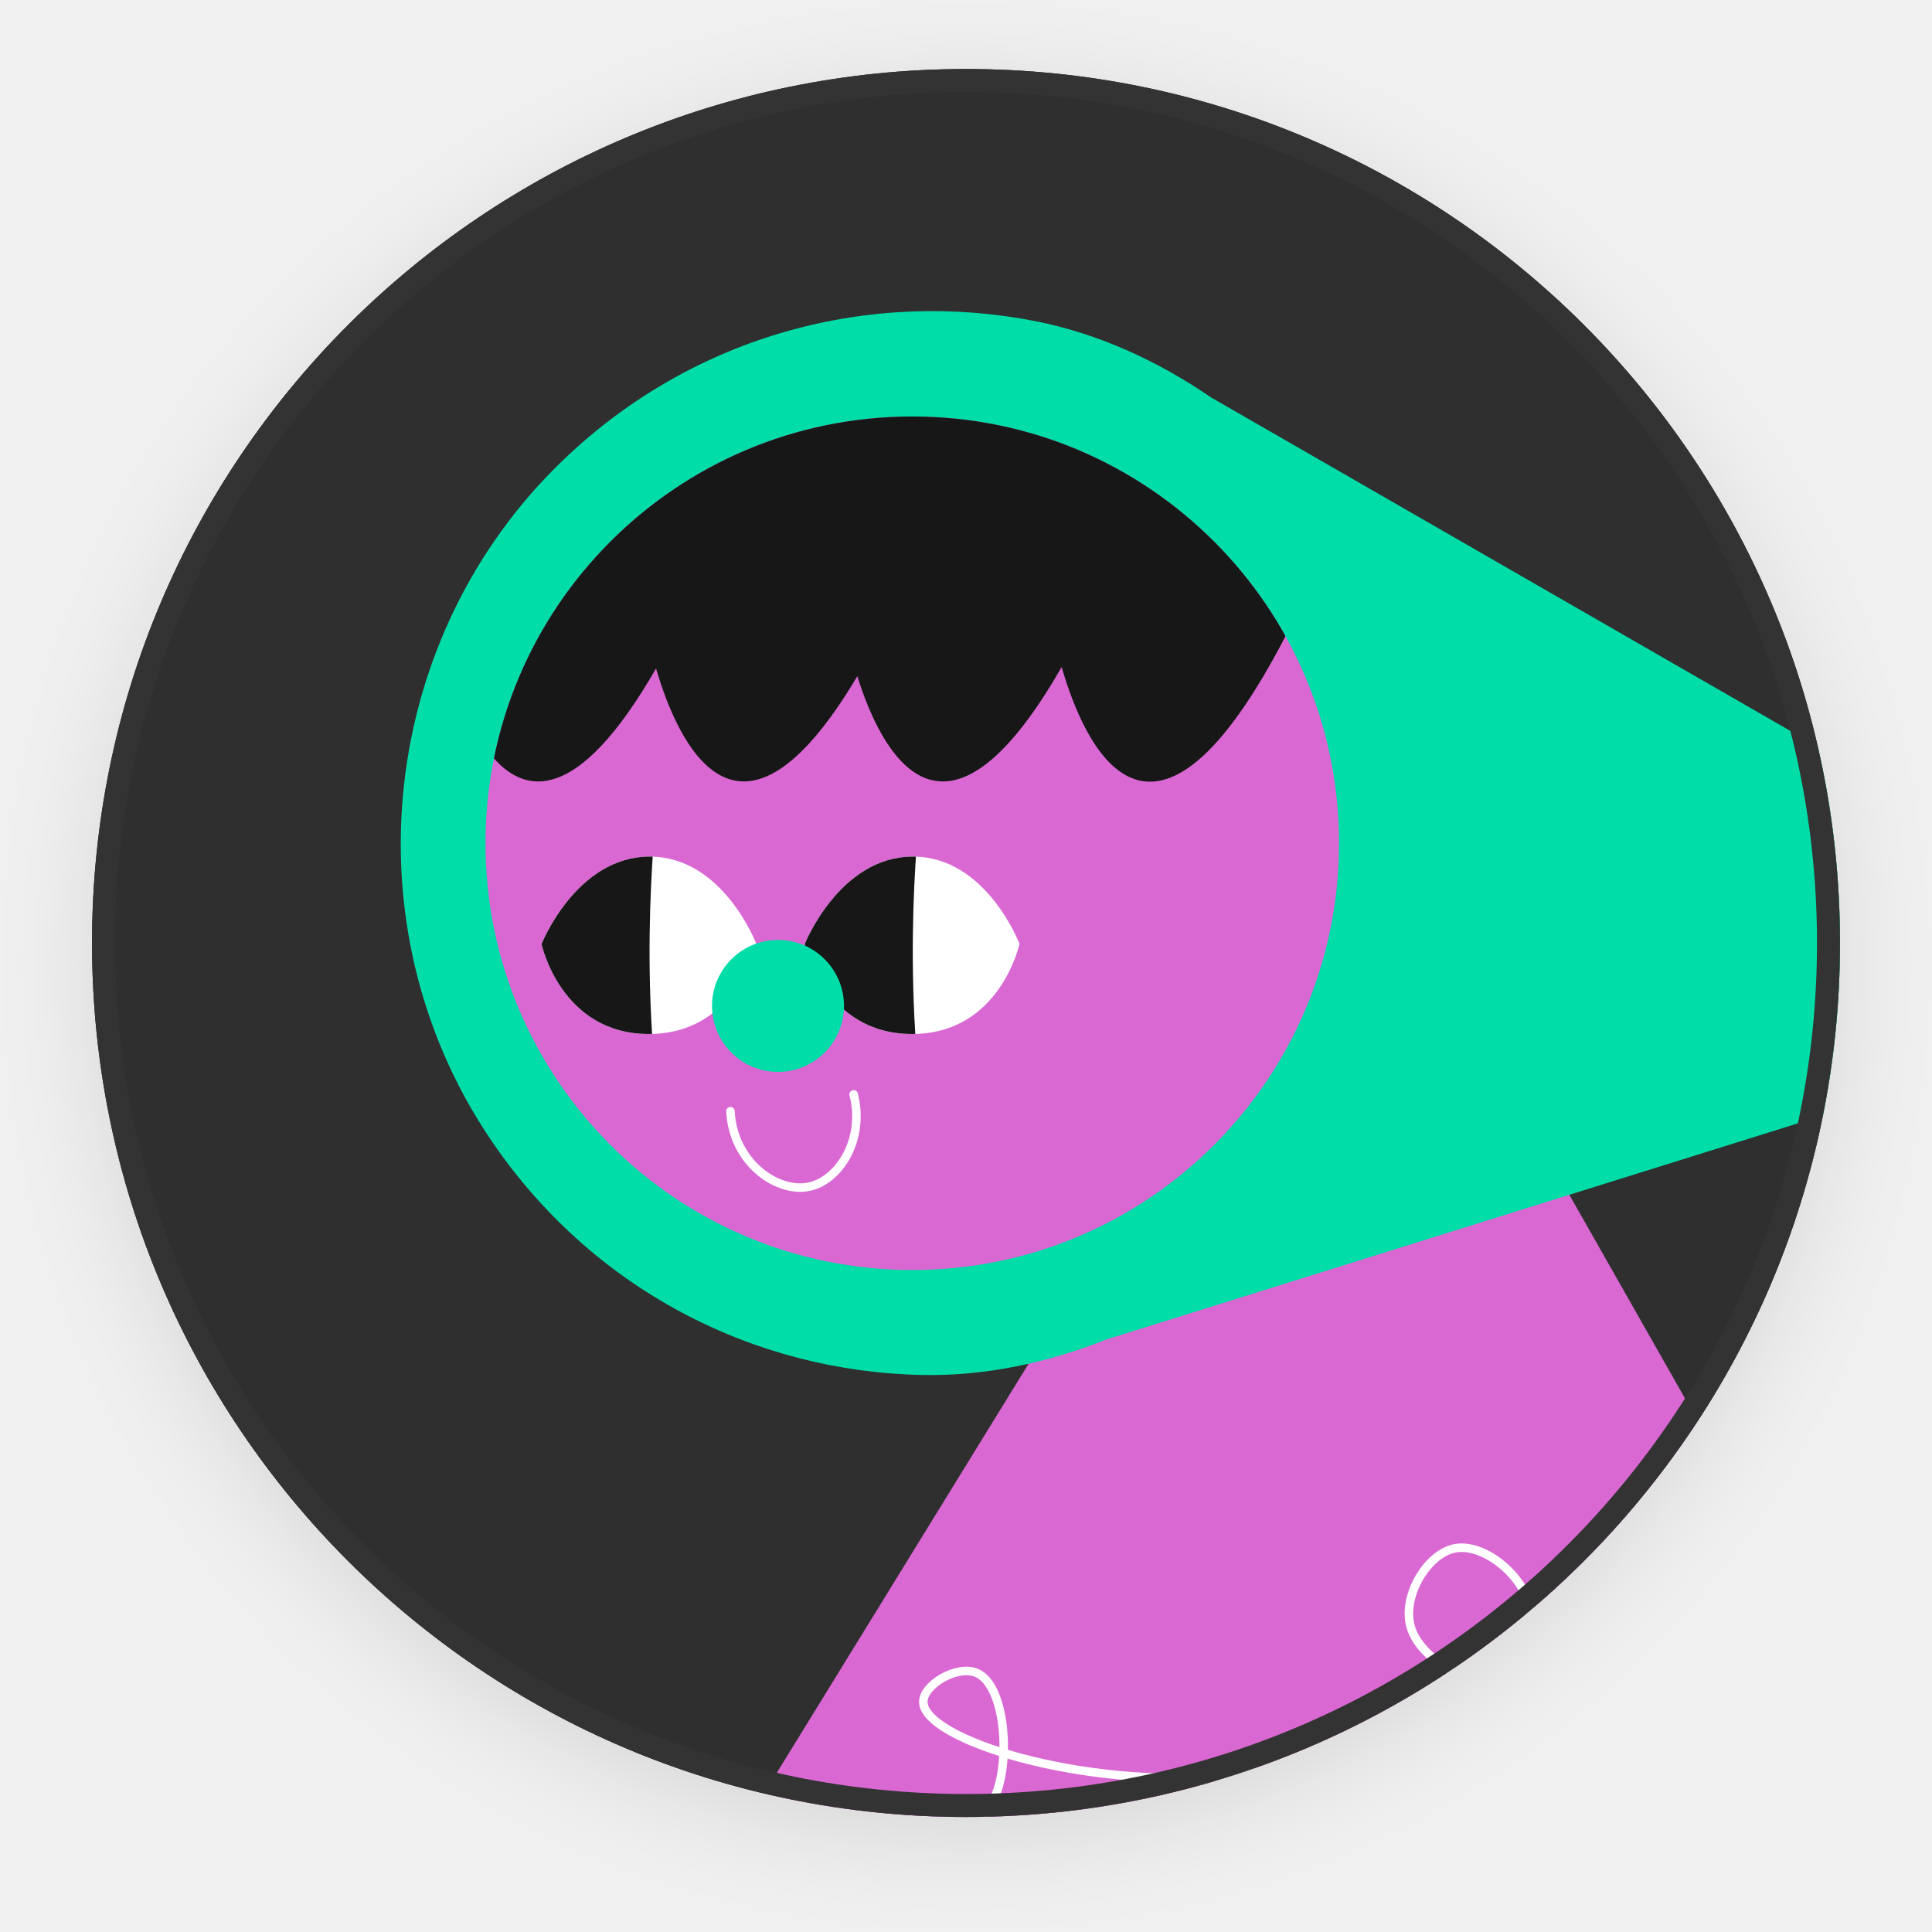
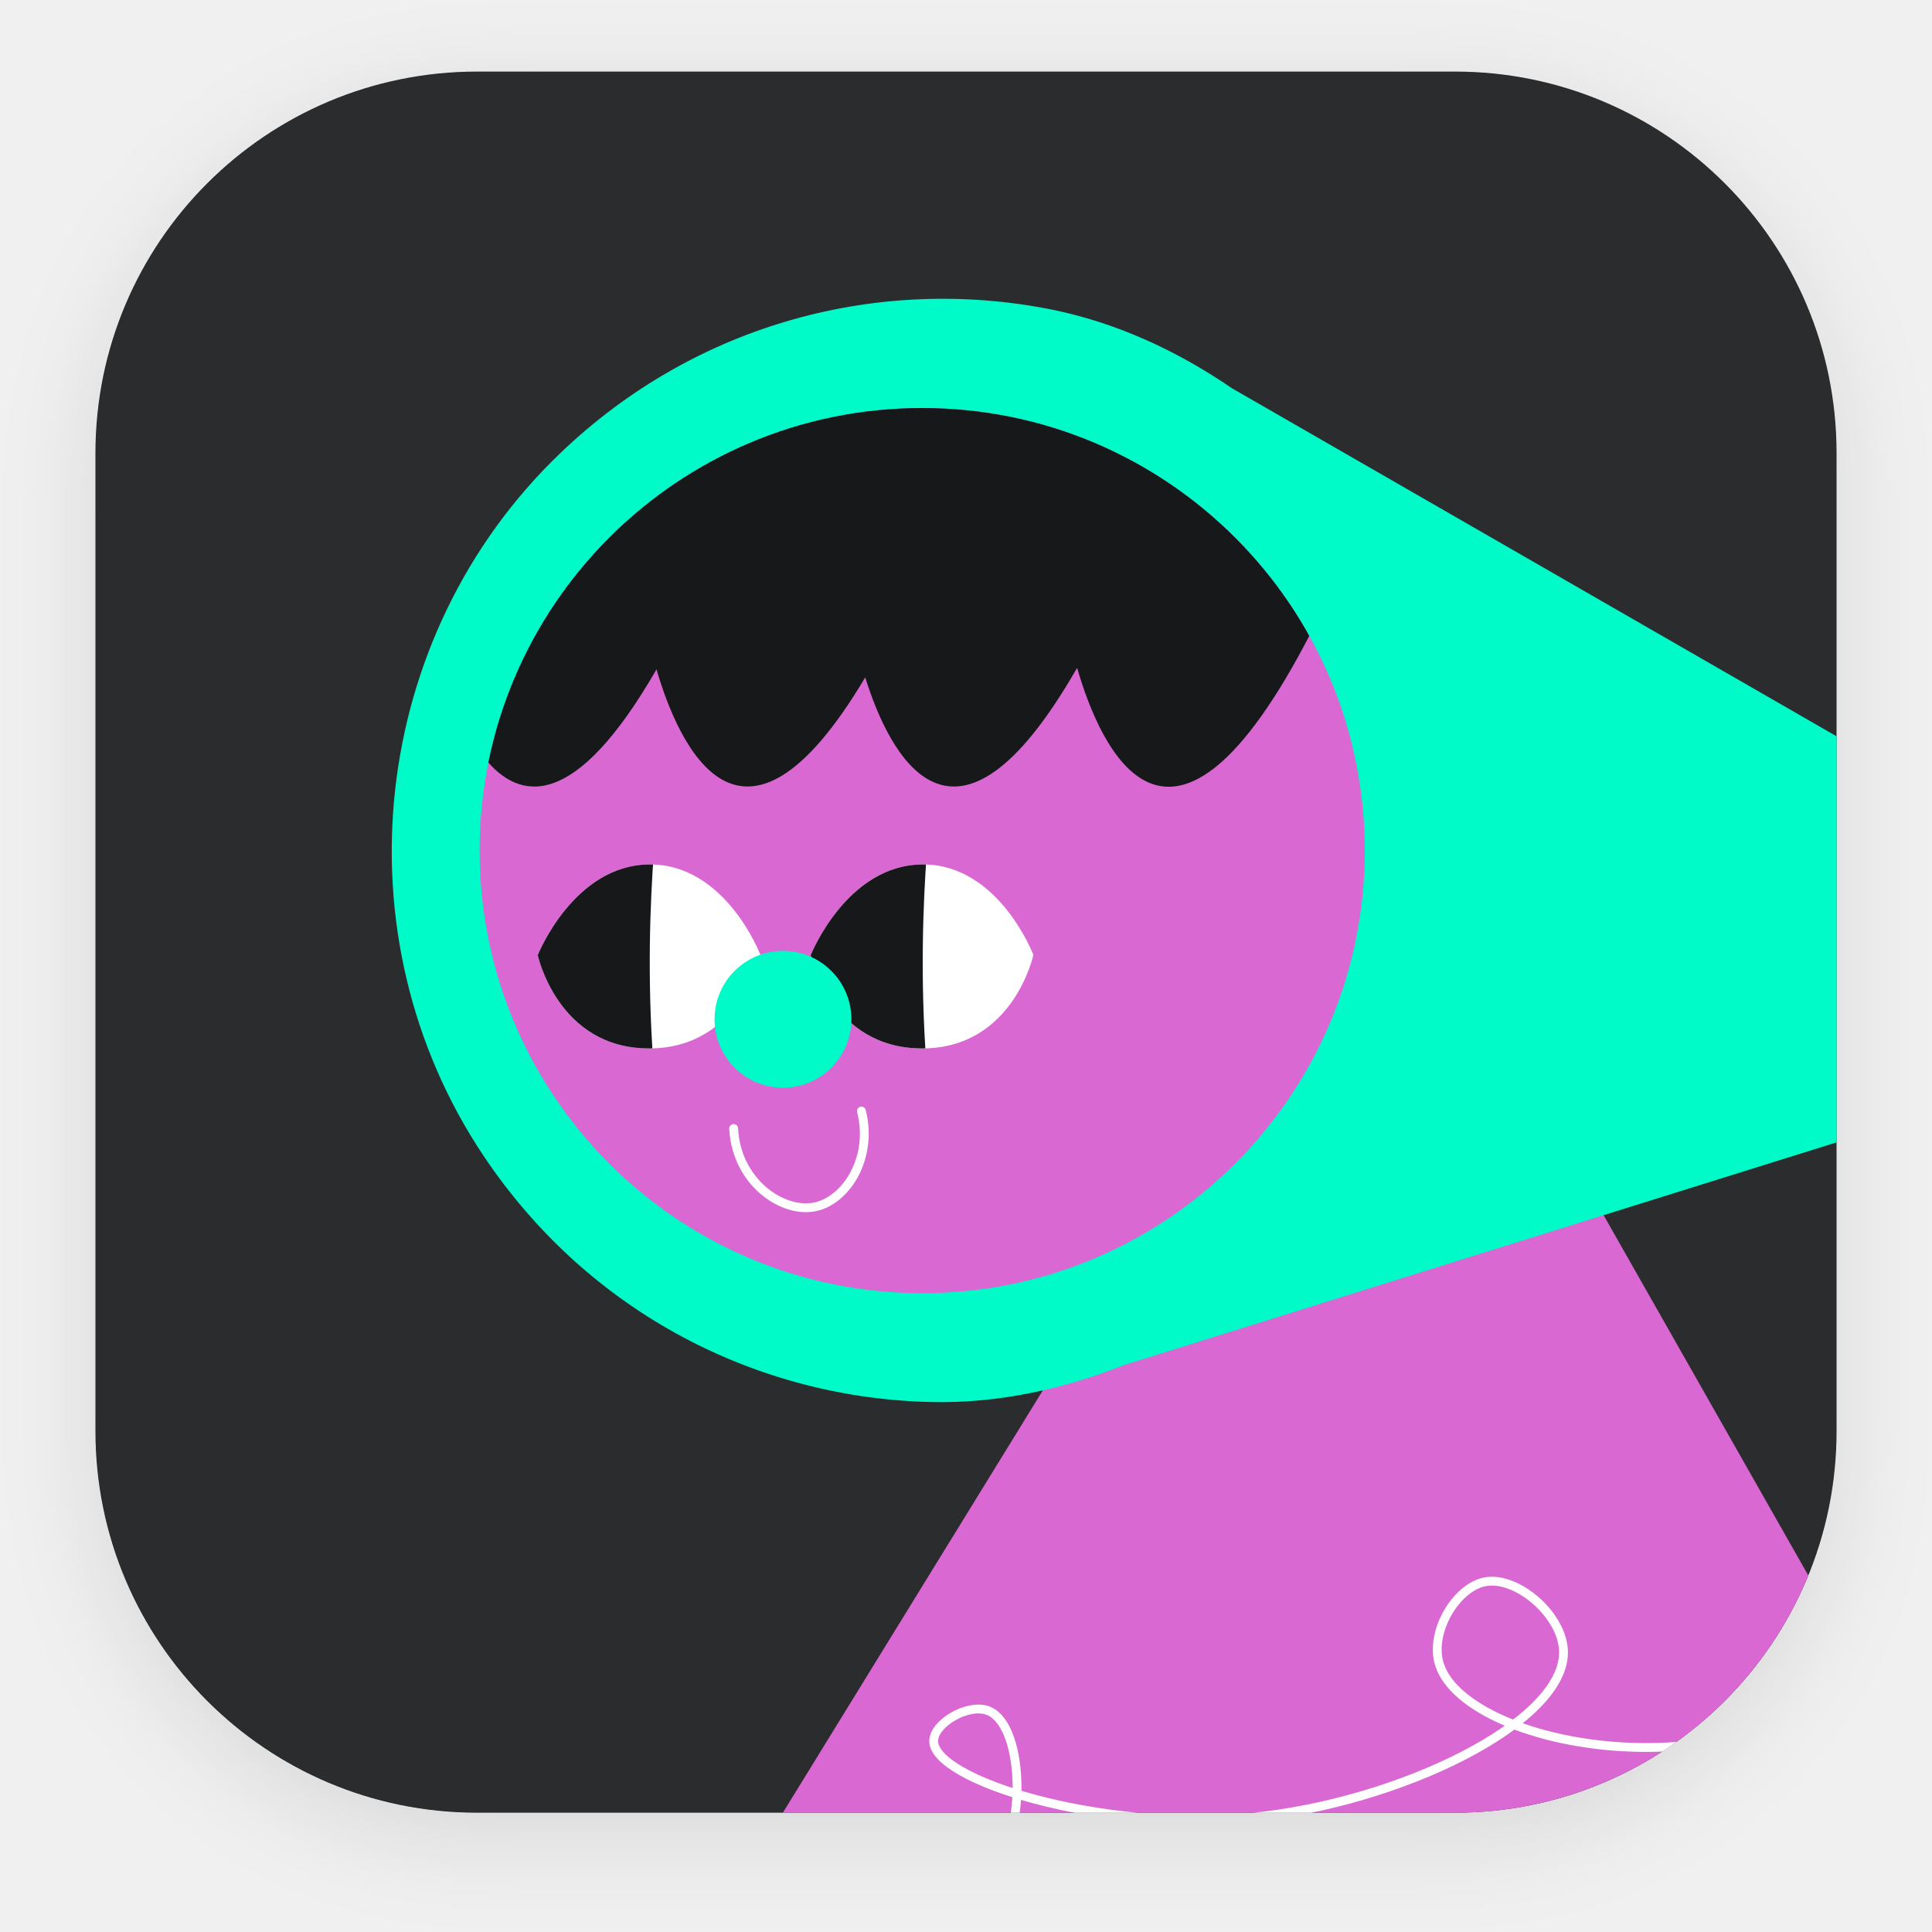
- <svg xmlns="http://www.w3.org/2000/svg" width="84" height="84" viewBox="0 0 84 84" fill="none">
-   <g filter="url(#filter0_d_3619_33017)">
-     <g clip-path="url(#clip0_3619_33017)">
-       <rect x="4" y="3" width="76" height="76" rx="38" fill="#2F2F2F" />
-       <path d="M59.111 35.915L11.274 113.631L76.682 105.368L83.48 78.786L59.119 35.907L59.111 35.915Z" fill="#D968D3" />
-       <path d="M27.624 82.921C28.929 82.944 41.632 83.097 43.371 77.825C43.921 76.169 43.639 73.178 42.425 72.721C41.578 72.4 40.144 73.255 40.144 73.995C40.144 75.627 47.087 77.809 53.435 77.199C59.653 76.604 66.672 73.194 66.55 70.203C66.489 68.692 64.59 67.059 63.254 67.319C62.056 67.555 60.973 69.371 61.324 70.691C62.133 73.804 71.372 76.047 77.59 72.324C80.421 70.63 81.924 68.127 82.641 66.663" stroke="white" stroke-width="0.37" stroke-miterlimit="10" />
-       <path d="M48.17 58.217L97.168 42.904L52.649 17.276C50.345 15.697 47.766 14.507 45.027 13.965C37.939 12.569 30.248 14.484 24.496 19.992C16.477 27.668 15.104 40.226 21.268 49.45C25.709 56.096 32.827 59.636 40.075 59.781C42.853 59.842 45.599 59.239 48.178 58.209L48.17 58.217Z" fill="#00DDA8" />
-       <path d="M39.663 55.218C49.911 55.218 58.219 46.911 58.219 36.663C58.219 26.415 49.911 18.108 39.663 18.108C29.416 18.108 21.108 26.415 21.108 36.663C21.108 46.911 29.416 55.218 39.663 55.218Z" fill="#D968D3" />
-       <mask id="mask0_3619_33017" style="mask-type:luminance" maskUnits="userSpaceOnUse" x="21" y="18" width="38" height="38">
-         <path d="M39.663 55.218C49.911 55.218 58.219 46.911 58.219 36.663C58.219 26.415 49.911 18.108 39.663 18.108C29.416 18.108 21.108 26.415 21.108 36.663C21.108 46.911 29.416 55.218 39.663 55.218Z" fill="white" />
+ <svg xmlns="http://www.w3.org/2000/svg" width="81" height="81" viewBox="0 0 81 81" fill="none">
+   <g filter="url(#filter0_d_936_11331)">
+     <g clip-path="url(#clip0_936_11331)">
+       <path d="M4 19C4 10.163 11.163 3 20 3H61C69.837 3 77 10.163 77 19V60C77 68.837 69.837 76 61 76H20C11.163 76 4 68.837 4 60V19Z" fill="#2A2C2E" />
+       <path d="M58.111 34.915L10.273 112.63L75.682 104.367L82.48 77.786L58.119 34.907L58.111 34.915Z" fill="#D968D3" />
+       <path d="M26.624 81.921C27.929 81.944 40.632 82.096 42.372 76.824C42.921 75.169 42.639 72.178 41.425 71.72C40.579 71.4 39.144 72.254 39.144 72.994C39.144 74.627 46.087 76.809 52.435 76.199C58.653 75.603 65.672 72.193 65.55 69.202C65.489 67.692 63.59 66.059 62.254 66.318C61.056 66.555 59.973 68.371 60.324 69.691C61.133 72.803 70.372 75.047 76.591 71.323C79.421 69.629 80.924 67.127 81.641 65.662" stroke="white" stroke-width="0.37" stroke-miterlimit="10" />
+       <path d="M47.17 57.217L96.168 41.904L51.649 16.277C49.345 14.697 46.766 13.507 44.027 12.965C36.939 11.569 29.248 13.484 23.496 18.993C15.477 26.668 14.104 39.227 20.268 48.451C24.709 55.096 31.827 58.636 39.075 58.781C41.853 58.842 44.599 58.239 47.178 57.209L47.17 57.217Z" fill="#00FAC8" />
+       <path d="M38.664 54.218C48.911 54.218 57.219 45.91 57.219 35.663C57.219 25.415 48.911 17.107 38.664 17.107C28.416 17.107 20.108 25.415 20.108 35.663C20.108 45.91 28.416 54.218 38.664 54.218Z" fill="#D968D3" />
+       <mask id="mask0_936_11331" style="mask-type:luminance" maskUnits="userSpaceOnUse" x="20" y="17" width="38" height="38">
+         <path d="M38.664 54.218C48.911 54.218 57.219 45.91 57.219 35.663C57.219 25.415 48.911 17.107 38.664 17.107C28.416 17.107 20.108 25.415 20.108 35.663C20.108 45.91 28.416 54.218 38.664 54.218Z" fill="white" />
      </mask>
-       <g mask="url(#mask0_3619_33017)">
-         <path d="M55.792 22.731L47.507 17.192L29.363 18.451L21.299 27.584L19.216 27.607C19.216 27.607 21.703 40.913 28.524 29.064C29.417 32.123 32.041 38.212 37.275 29.399C38.267 32.581 40.96 38.059 46.148 29.018H46.164C47.102 32.261 50.017 39.097 55.983 27.485L55.792 22.724V22.731Z" fill="#171717" />
+       <g mask="url(#mask0_936_11331)">
+         <path d="M54.792 21.73L46.507 16.191L28.363 17.45L20.299 26.583L18.216 26.606C18.216 26.606 20.703 39.912 27.524 28.063C28.417 31.123 31.041 37.211 36.275 28.399C37.267 31.58 39.96 37.058 45.148 28.017H45.164C46.102 31.26 49.017 38.096 54.983 26.484L54.792 21.723V21.73Z" fill="#171819" />
      </g>
-       <path d="M23.55 41.035C23.55 41.035 25.06 37.243 28.25 37.243C31.439 37.243 32.881 41.035 32.881 41.035C32.881 41.035 32.041 44.956 28.211 44.956C24.381 44.956 23.542 41.035 23.542 41.035H23.55Z" fill="white" />
-       <mask id="mask1_3619_33017" style="mask-type:luminance" maskUnits="userSpaceOnUse" x="23" y="37" width="10" height="8">
-         <path d="M23.55 41.035C23.55 41.035 25.06 37.243 28.25 37.243C31.439 37.243 32.881 41.035 32.881 41.035C32.881 41.035 32.041 44.956 28.211 44.956C24.381 44.956 23.542 41.035 23.542 41.035H23.55Z" fill="white" />
+       <path d="M22.55 40.034C22.55 40.034 24.06 36.242 27.25 36.242C30.439 36.242 31.881 40.034 31.881 40.034C31.881 40.034 31.041 43.956 27.211 43.956C23.381 43.956 22.542 40.034 22.542 40.034H22.55Z" fill="white" />
+       <mask id="mask1_936_11331" style="mask-type:luminance" maskUnits="userSpaceOnUse" x="22" y="36" width="10" height="8">
+         <path d="M22.55 40.034C22.55 40.034 24.06 36.242 27.25 36.242C30.439 36.242 31.881 40.034 31.881 40.034C31.881 40.034 31.041 43.956 27.211 43.956C23.381 43.956 22.542 40.034 22.542 40.034H22.55Z" fill="white" />
      </mask>
-       <g mask="url(#mask1_3619_33017)">
-         <path d="M28.669 48.283C27.708 40.928 28.669 34.206 28.669 34.206L22.848 37.708L22.306 42.767L28.669 48.283Z" fill="#171717" />
+       <g mask="url(#mask1_936_11331)">
+         <path d="M27.669 47.283C26.707 39.928 27.669 33.206 27.669 33.206L21.847 36.708L21.306 41.767L27.669 47.283Z" fill="#171819" />
      </g>
-       <path d="M34.994 41.035C34.994 41.035 36.505 37.243 39.694 37.243C42.883 37.243 44.325 41.035 44.325 41.035C44.325 41.035 43.486 44.956 39.656 44.956C35.826 44.956 34.987 41.035 34.987 41.035H34.994Z" fill="white" />
-       <mask id="mask2_3619_33017" style="mask-type:luminance" maskUnits="userSpaceOnUse" x="34" y="37" width="11" height="8">
-         <path d="M34.994 41.035C34.994 41.035 36.505 37.243 39.694 37.243C42.883 37.243 44.325 41.035 44.325 41.035C44.325 41.035 43.486 44.956 39.656 44.956C35.826 44.956 34.987 41.035 34.987 41.035H34.994Z" fill="white" />
+       <path d="M33.994 40.034C33.994 40.034 35.505 36.242 38.694 36.242C41.883 36.242 43.325 40.034 43.325 40.034C43.325 40.034 42.486 43.956 38.656 43.956C34.826 43.956 33.986 40.034 33.986 40.034H33.994Z" fill="white" />
+       <mask id="mask2_936_11331" style="mask-type:luminance" maskUnits="userSpaceOnUse" x="33" y="36" width="11" height="8">
+         <path d="M33.994 40.034C33.994 40.034 35.505 36.242 38.694 36.242C41.883 36.242 43.325 40.034 43.325 40.034C43.325 40.034 42.486 43.956 38.656 43.956C34.826 43.956 33.986 40.034 33.986 40.034H33.994Z" fill="white" />
      </mask>
-       <g mask="url(#mask2_3619_33017)">
-         <path d="M40.114 48.283C39.152 40.928 40.114 34.206 40.114 34.206L34.292 37.708L33.751 42.767L40.114 48.283Z" fill="#171717" />
+       <g mask="url(#mask2_936_11331)">
+         <path d="M39.113 47.283C38.152 39.928 39.113 33.206 39.113 33.206L33.292 36.708L32.75 41.767L39.113 47.283Z" fill="#171819" />
      </g>
-       <path d="M33.827 46.604C35.411 46.604 36.696 45.32 36.696 43.735C36.696 42.151 35.411 40.867 33.827 40.867C32.242 40.867 30.958 42.151 30.958 43.735C30.958 45.32 32.242 46.604 33.827 46.604Z" fill="#00DDA8" />
-       <path d="M31.759 48.313C31.866 50.549 33.804 51.892 35.185 51.594C36.474 51.32 37.619 49.55 37.115 47.581" stroke="white" stroke-width="0.37" stroke-miterlimit="10" stroke-linecap="round" />
+       <path d="M32.827 45.604C34.411 45.604 35.696 44.319 35.696 42.735C35.696 41.151 34.411 39.866 32.827 39.866C31.242 39.866 29.958 41.151 29.958 42.735C29.958 44.319 31.242 45.604 32.827 45.604Z" fill="#00FAC8" />
+       <path d="M30.759 47.313C30.866 49.549 32.803 50.892 34.184 50.594C35.474 50.32 36.618 48.55 36.115 46.581" stroke="white" stroke-width="0.37" stroke-miterlimit="10" stroke-linecap="round" />
    </g>
-     <rect x="4.5" y="3.5" width="75" height="75" rx="37.5" stroke="#333333" />
  </g>
  <defs>
-     <filter id="filter0_d_3619_33017" x="0" y="0" width="84" height="84" filterUnits="userSpaceOnUse" color-interpolation-filters="sRGB">
+     <filter id="filter0_d_936_11331" x="0" y="0" width="81" height="81" filterUnits="userSpaceOnUse" color-interpolation-filters="sRGB">
      <feFlood flood-opacity="0" result="BackgroundImageFix" />
      <feColorMatrix in="SourceAlpha" type="matrix" values="0 0 0 0 0 0 0 0 0 0 0 0 0 0 0 0 0 0 127 0" result="hardAlpha" />
      <feOffset dy="1" />
      <feGaussianBlur stdDeviation="2" />
      <feComposite in2="hardAlpha" operator="out" />
      <feColorMatrix type="matrix" values="0 0 0 0 0 0 0 0 0 0 0 0 0 0 0 0 0 0 0.1 0" />
-       <feBlend mode="normal" in2="BackgroundImageFix" result="effect1_dropShadow_3619_33017" />
-       <feBlend mode="normal" in="SourceGraphic" in2="effect1_dropShadow_3619_33017" result="shape" />
+       <feBlend mode="normal" in2="BackgroundImageFix" result="effect1_dropShadow_936_11331" />
+       <feBlend mode="normal" in="SourceGraphic" in2="effect1_dropShadow_936_11331" result="shape" />
    </filter>
-     <clipPath id="clip0_3619_33017">
-       <rect x="4" y="3" width="76" height="76" rx="38" fill="white" />
+     <clipPath id="clip0_936_11331">
+       <path d="M4 19C4 10.163 11.163 3 20 3H61C69.837 3 77 10.163 77 19V60C77 68.837 69.837 76 61 76H20C11.163 76 4 68.837 4 60V19Z" fill="white" />
    </clipPath>
  </defs>
</svg>
